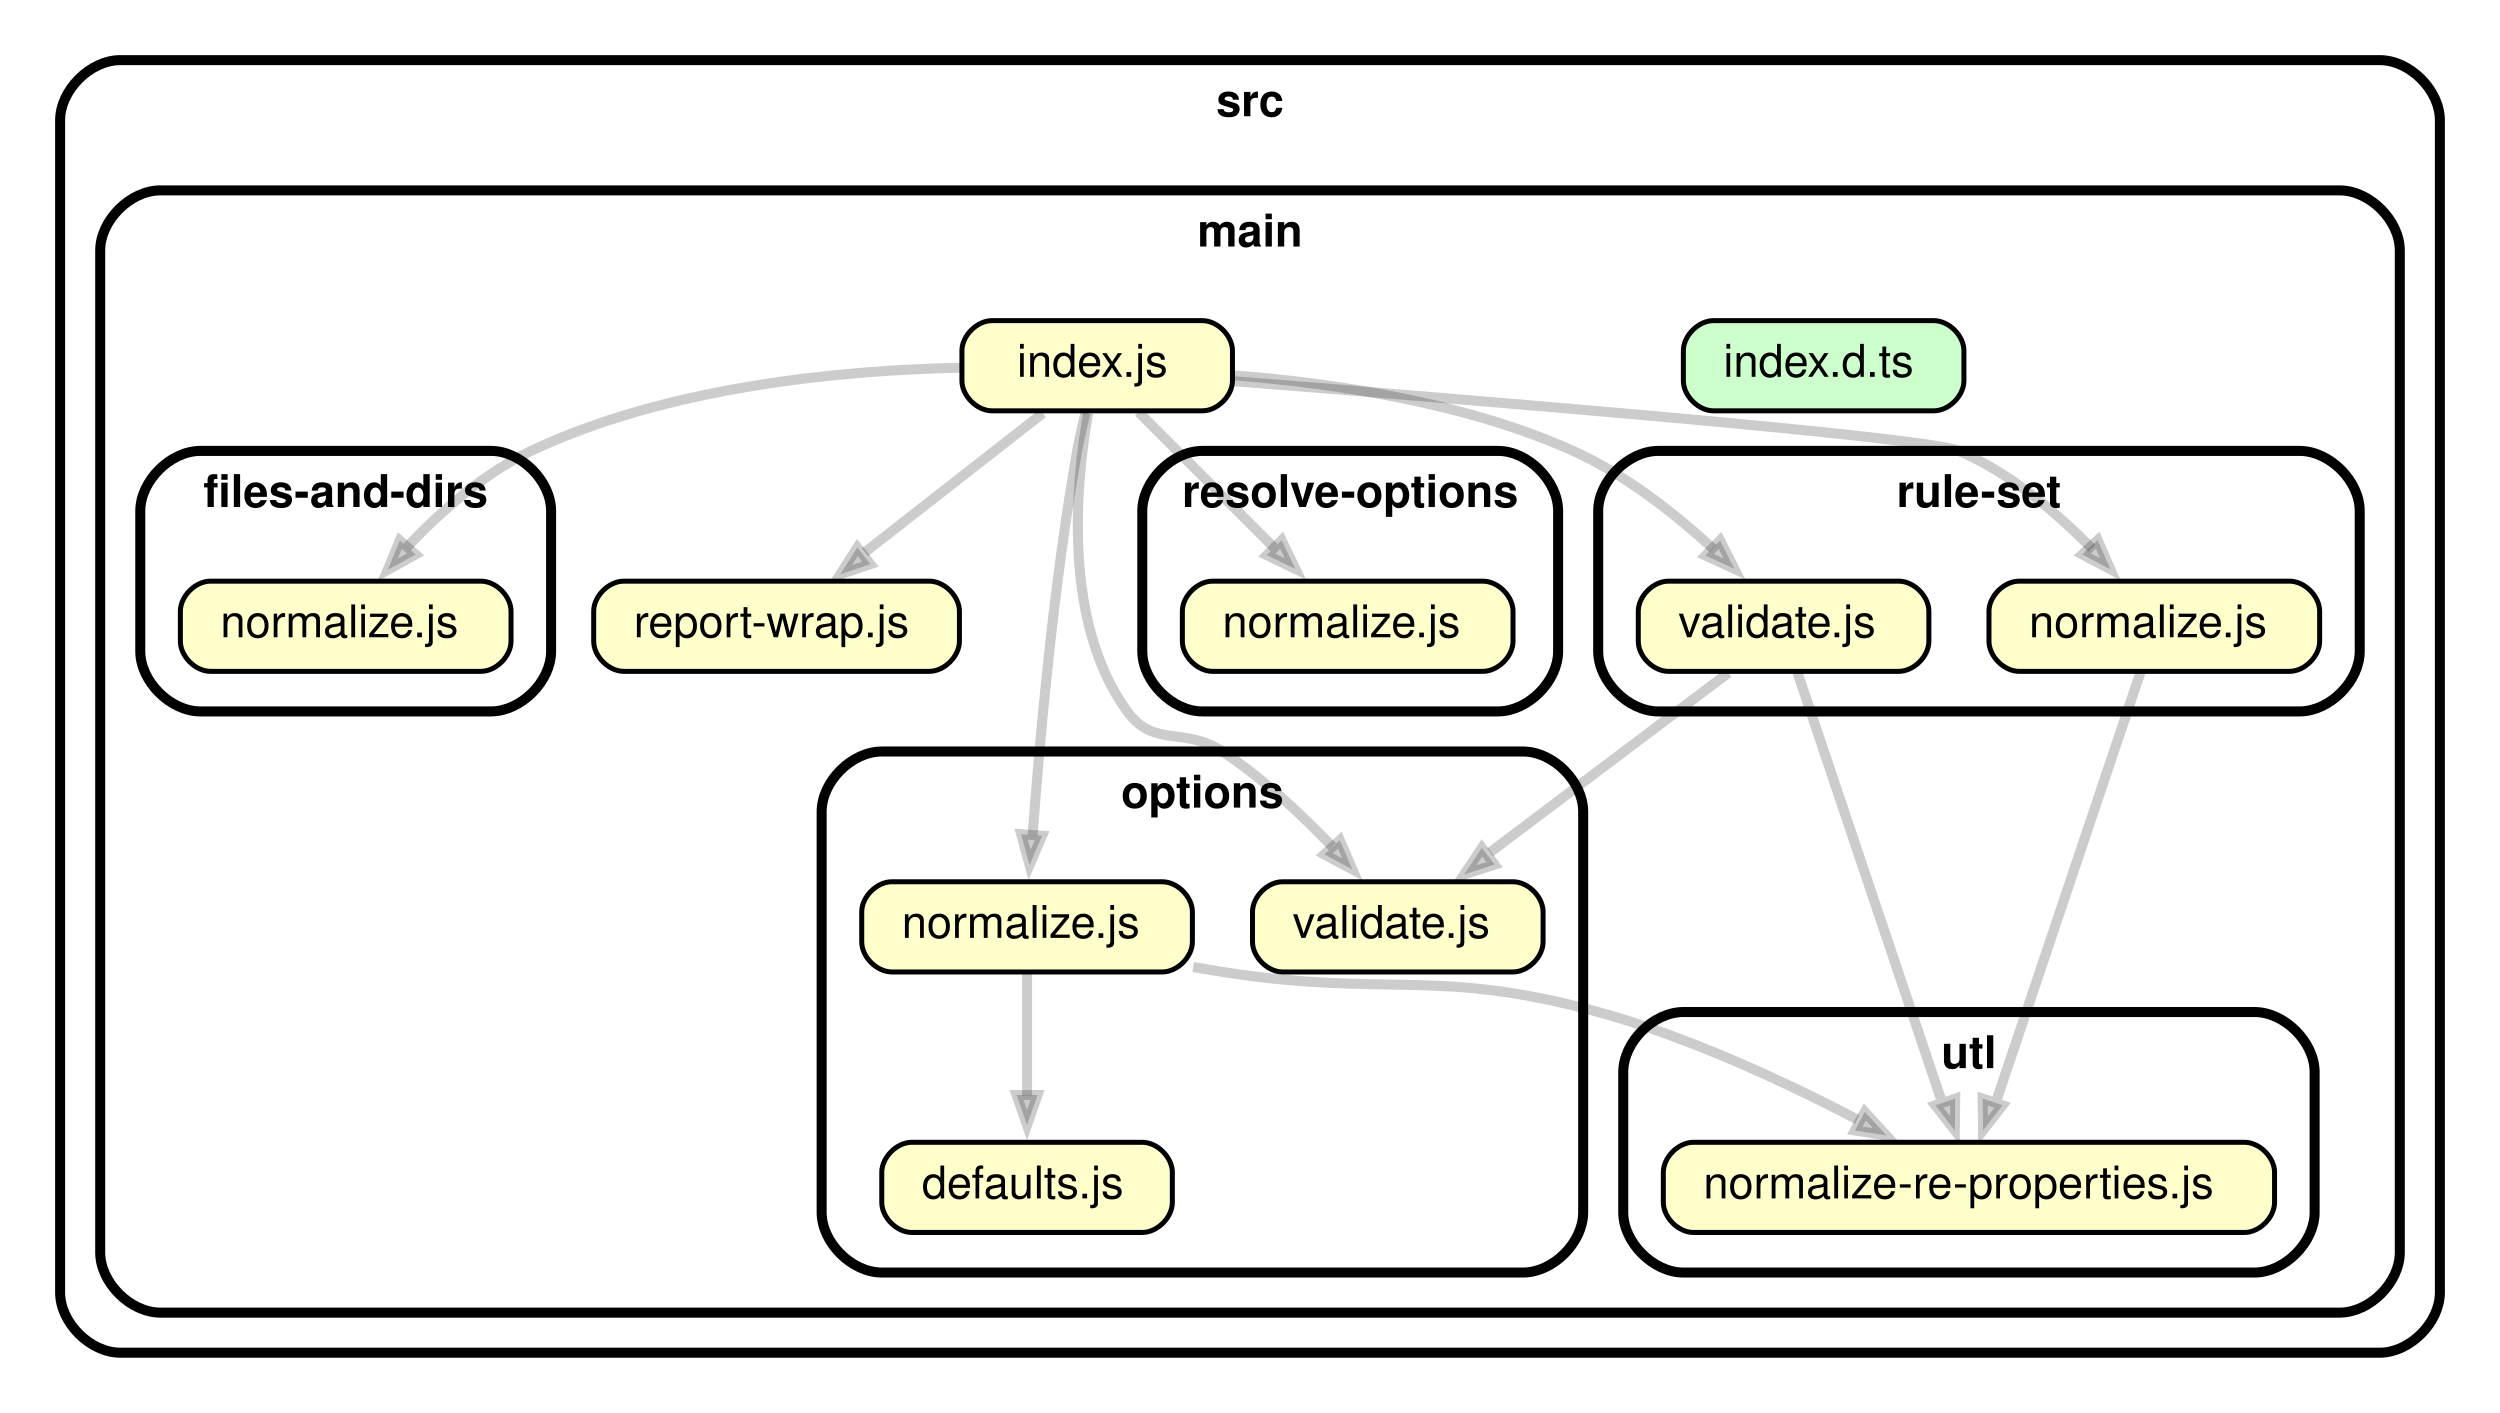
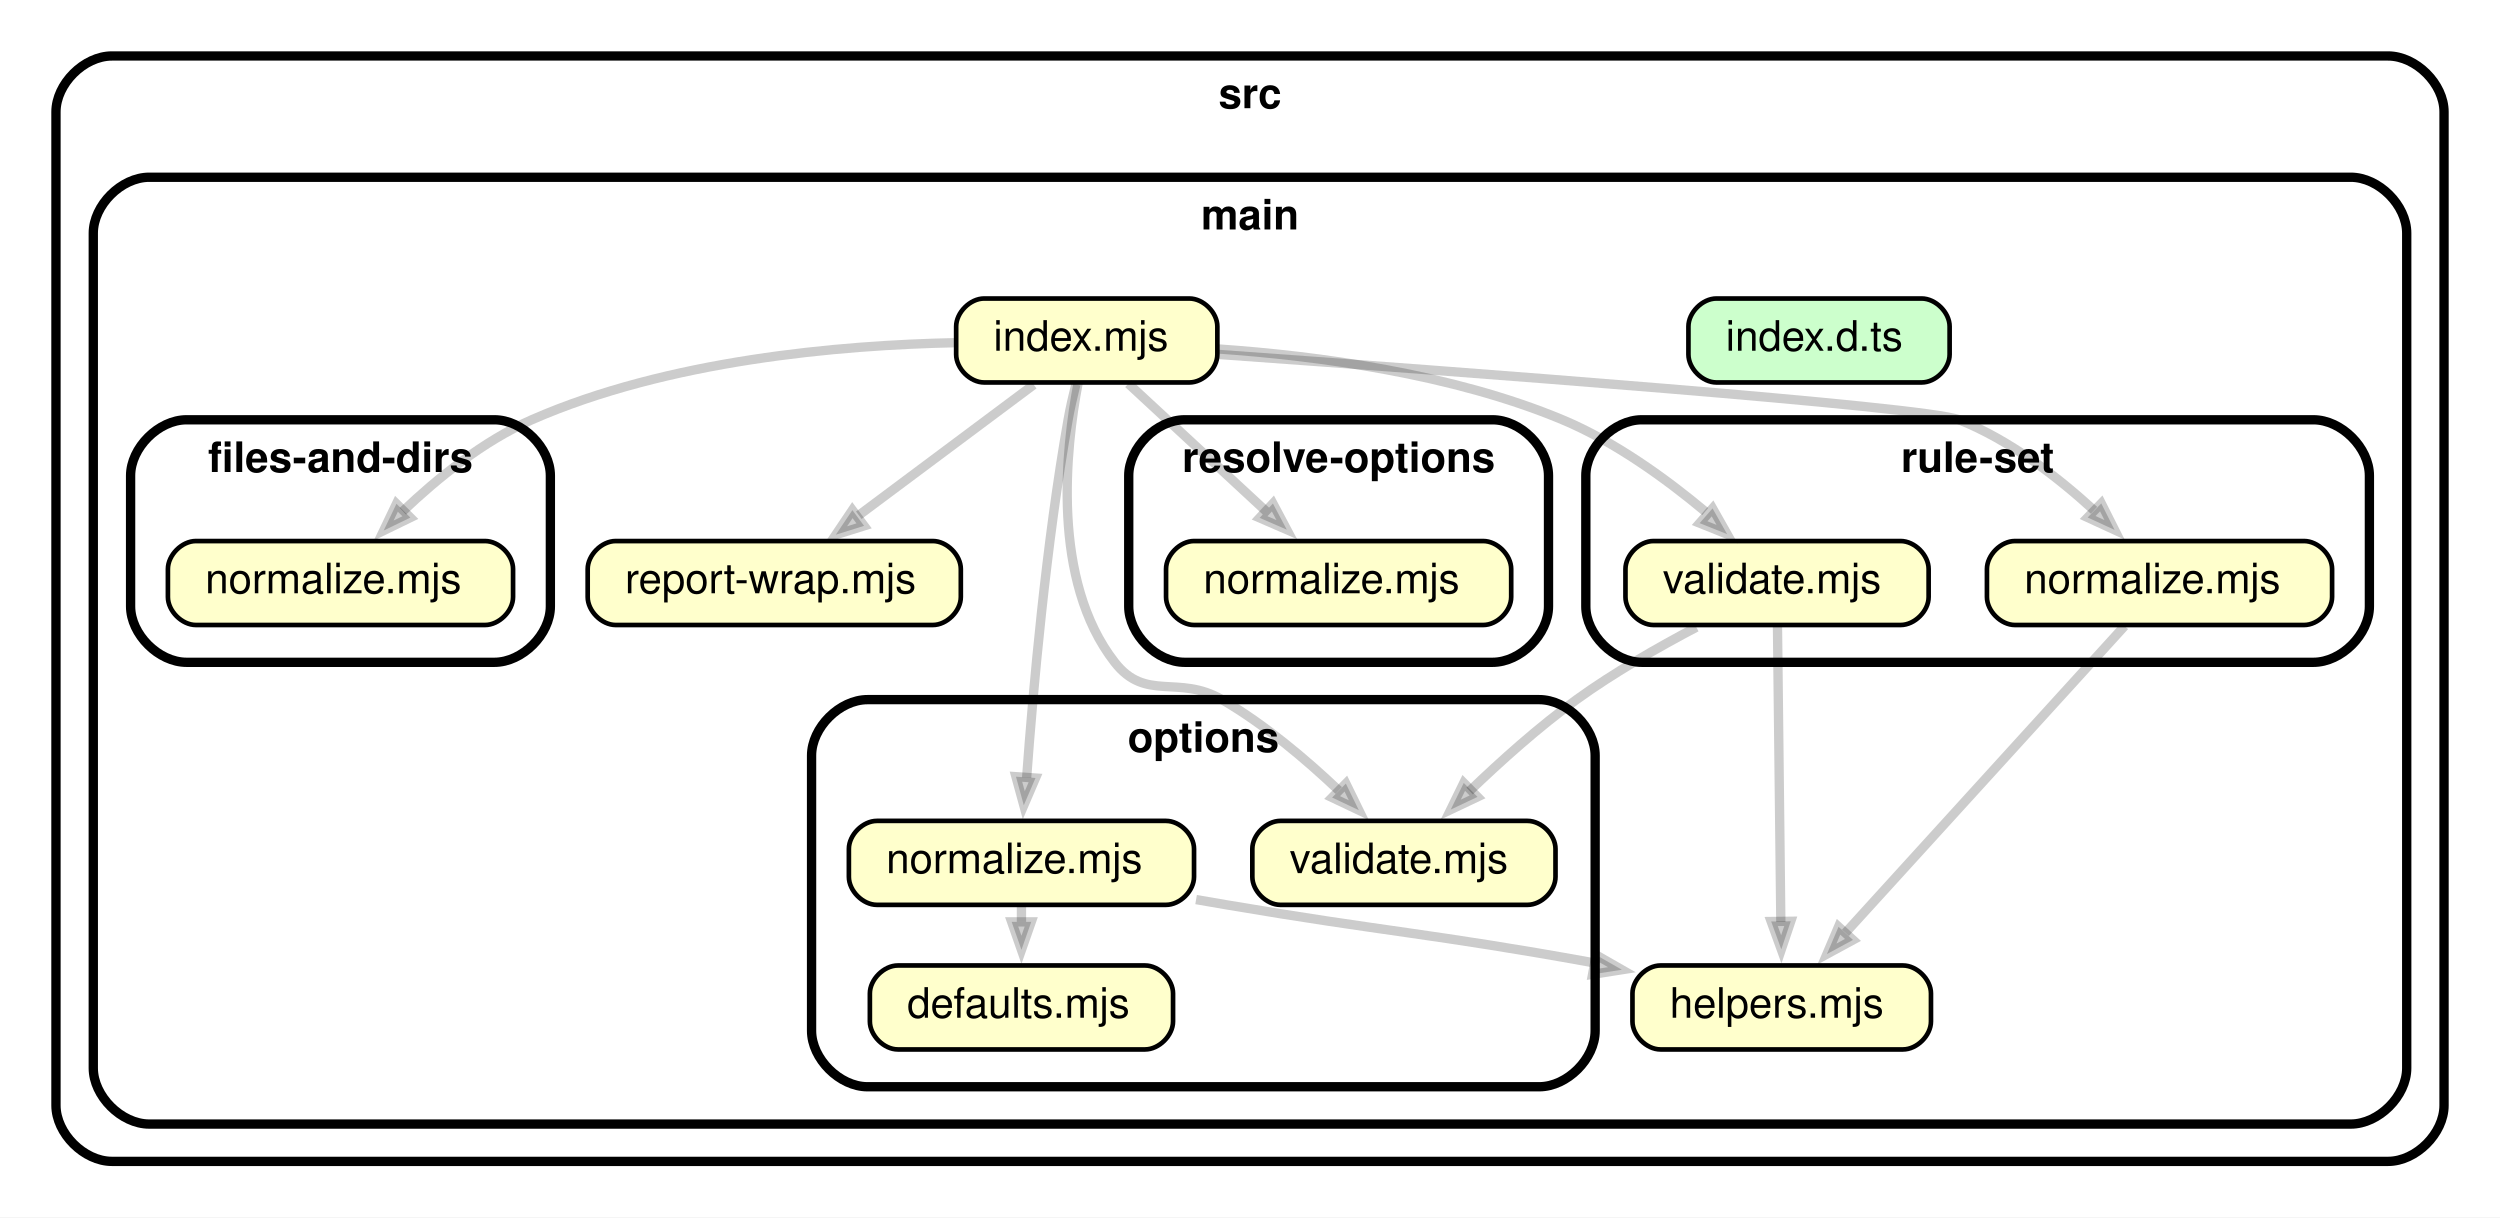
- <svg xmlns="http://www.w3.org/2000/svg" xmlns:xlink="http://www.w3.org/1999/xlink" width="499pt" height="282pt" viewBox="0.00 0.00 499.00 282.00">
-   <g id="graph0" class="graph" transform="scale(1 1) rotate(0) translate(4 278)">
-     <polygon fill="white" stroke="none" points="-4,4 -4,-278 495,-278 495,4 -4,4" />
+ <svg xmlns="http://www.w3.org/2000/svg" xmlns:xlink="http://www.w3.org/1999/xlink" width="536pt" height="261pt" viewBox="0.00 0.00 536.00 261.00">
+   <g id="graph0" class="graph" transform="scale(1 1) rotate(0) translate(4 257)">
+     <polygon fill="white" stroke="none" points="-4,4 -4,-257 532,-257 532,4 -4,4" />
    <g id="clust1" class="cluster">
-       <path fill="#ffffff" stroke="black" stroke-width="2" d="M20,-8C20,-8 471,-8 471,-8 477,-8 483,-14 483,-20 483,-20 483,-254 483,-254 483,-260 477,-266 471,-266 471,-266 20,-266 20,-266 14,-266 8,-260 8,-254 8,-254 8,-20 8,-20 8,-14 14,-8 20,-8" />
-       <text text-anchor="middle" x="245.5" y="-254.8" font-family="Helvetica,sans-Serif" font-weight="bold" font-size="9.00">src</text>
+       <path fill="#ffffff" stroke="black" stroke-width="2" d="M20,-8C20,-8 508,-8 508,-8 514,-8 520,-14 520,-20 520,-20 520,-233 520,-233 520,-239 514,-245 508,-245 508,-245 20,-245 20,-245 14,-245 8,-239 8,-233 8,-233 8,-20 8,-20 8,-14 14,-8 20,-8" />
+       <text text-anchor="middle" x="264" y="-233.8" font-family="Helvetica,sans-Serif" font-weight="bold" font-size="9.00">src</text>
    </g>
    <g id="clust2" class="cluster">
-       <path fill="#ffffff" stroke="black" stroke-width="2" d="M28,-16C28,-16 463,-16 463,-16 469,-16 475,-22 475,-28 475,-28 475,-228 475,-228 475,-234 469,-240 463,-240 463,-240 28,-240 28,-240 22,-240 16,-234 16,-228 16,-228 16,-28 16,-28 16,-22 22,-16 28,-16" />
-       <text text-anchor="middle" x="245.5" y="-228.8" font-family="Helvetica,sans-Serif" font-weight="bold" font-size="9.00">main</text>
+       <path fill="#ffffff" stroke="black" stroke-width="2" d="M28,-16C28,-16 500,-16 500,-16 506,-16 512,-22 512,-28 512,-28 512,-207 512,-207 512,-213 506,-219 500,-219 500,-219 28,-219 28,-219 22,-219 16,-213 16,-207 16,-207 16,-28 16,-28 16,-22 22,-16 28,-16" />
+       <text text-anchor="middle" x="264" y="-207.8" font-family="Helvetica,sans-Serif" font-weight="bold" font-size="9.00">main</text>
    </g>
    <g id="clust3" class="cluster">
-       <path fill="#ffffff" stroke="black" stroke-width="2" d="M36,-136C36,-136 94,-136 94,-136 100,-136 106,-142 106,-148 106,-148 106,-176 106,-176 106,-182 100,-188 94,-188 94,-188 36,-188 36,-188 30,-188 24,-182 24,-176 24,-176 24,-148 24,-148 24,-142 30,-136 36,-136" />
-       <text text-anchor="middle" x="65" y="-176.8" font-family="Helvetica,sans-Serif" font-weight="bold" font-size="9.00">files-and-dirs</text>
+       <path fill="#ffffff" stroke="black" stroke-width="2" d="M36,-115C36,-115 102,-115 102,-115 108,-115 114,-121 114,-127 114,-127 114,-155 114,-155 114,-161 108,-167 102,-167 102,-167 36,-167 36,-167 30,-167 24,-161 24,-155 24,-155 24,-127 24,-127 24,-121 30,-115 36,-115" />
+       <text text-anchor="middle" x="69" y="-155.8" font-family="Helvetica,sans-Serif" font-weight="bold" font-size="9.00">files-and-dirs</text>
    </g>
    <g id="clust4" class="cluster">
-       <path fill="#ffffff" stroke="black" stroke-width="2" d="M172,-24C172,-24 300,-24 300,-24 306,-24 312,-30 312,-36 312,-36 312,-116 312,-116 312,-122 306,-128 300,-128 300,-128 172,-128 172,-128 166,-128 160,-122 160,-116 160,-116 160,-36 160,-36 160,-30 166,-24 172,-24" />
-       <text text-anchor="middle" x="236" y="-116.8" font-family="Helvetica,sans-Serif" font-weight="bold" font-size="9.00">options</text>
+       <path fill="#ffffff" stroke="black" stroke-width="2" d="M182,-24C182,-24 326,-24 326,-24 332,-24 338,-30 338,-36 338,-36 338,-95 338,-95 338,-101 332,-107 326,-107 326,-107 182,-107 182,-107 176,-107 170,-101 170,-95 170,-95 170,-36 170,-36 170,-30 176,-24 182,-24" />
+       <text text-anchor="middle" x="254" y="-95.8" font-family="Helvetica,sans-Serif" font-weight="bold" font-size="9.00">options</text>
    </g>
    <g id="clust5" class="cluster">
-       <path fill="#ffffff" stroke="black" stroke-width="2" d="M236,-136C236,-136 295,-136 295,-136 301,-136 307,-142 307,-148 307,-148 307,-176 307,-176 307,-182 301,-188 295,-188 295,-188 236,-188 236,-188 230,-188 224,-182 224,-176 224,-176 224,-148 224,-148 224,-142 230,-136 236,-136" />
-       <text text-anchor="middle" x="265.5" y="-176.8" font-family="Helvetica,sans-Serif" font-weight="bold" font-size="9.00">resolve-options</text>
+       <path fill="#ffffff" stroke="black" stroke-width="2" d="M250,-115C250,-115 316,-115 316,-115 322,-115 328,-121 328,-127 328,-127 328,-155 328,-155 328,-161 322,-167 316,-167 316,-167 250,-167 250,-167 244,-167 238,-161 238,-155 238,-155 238,-127 238,-127 238,-121 244,-115 250,-115" />
+       <text text-anchor="middle" x="283" y="-155.8" font-family="Helvetica,sans-Serif" font-weight="bold" font-size="9.00">resolve-options</text>
    </g>
    <g id="clust6" class="cluster">
-       <path fill="#ffffff" stroke="black" stroke-width="2" d="M327,-136C327,-136 455,-136 455,-136 461,-136 467,-142 467,-148 467,-148 467,-176 467,-176 467,-182 461,-188 455,-188 455,-188 327,-188 327,-188 321,-188 315,-182 315,-176 315,-176 315,-148 315,-148 315,-142 321,-136 327,-136" />
-       <text text-anchor="middle" x="391" y="-176.8" font-family="Helvetica,sans-Serif" font-weight="bold" font-size="9.00">rule-set</text>
-     </g>
-     <g id="clust7" class="cluster">
-       <path fill="#ffffff" stroke="black" stroke-width="2" d="M332,-24C332,-24 446,-24 446,-24 452,-24 458,-30 458,-36 458,-36 458,-64 458,-64 458,-70 452,-76 446,-76 446,-76 332,-76 332,-76 326,-76 320,-70 320,-64 320,-64 320,-36 320,-36 320,-30 326,-24 332,-24" />
-       <text text-anchor="middle" x="389" y="-64.8" font-family="Helvetica,sans-Serif" font-weight="bold" font-size="9.00">utl</text>
+       <path fill="#ffffff" stroke="black" stroke-width="2" d="M348,-115C348,-115 492,-115 492,-115 498,-115 504,-121 504,-127 504,-127 504,-155 504,-155 504,-161 498,-167 492,-167 492,-167 348,-167 348,-167 342,-167 336,-161 336,-155 336,-155 336,-127 336,-127 336,-121 342,-115 348,-115" />
+       <text text-anchor="middle" x="420" y="-155.8" font-family="Helvetica,sans-Serif" font-weight="bold" font-size="9.00">rule-set</text>
    </g>
    <g id="node1" class="node">
      <g id="a_node1">
-         <a xlink:href="src/main/files-and-dirs/normalize.js" xlink:title="normalize.js">
-           <path fill="#ffffcc" stroke="black" d="M92,-162C92,-162 38,-162 38,-162 35,-162 32,-159 32,-156 32,-156 32,-150 32,-150 32,-147 35,-144 38,-144 38,-144 92,-144 92,-144 95,-144 98,-147 98,-150 98,-150 98,-156 98,-156 98,-159 95,-162 92,-162" />
-           <text text-anchor="start" x="40" y="-150.8" font-family="Helvetica,sans-Serif" font-size="9.00">normalize.js</text>
+         <a xlink:href="src/main/files-and-dirs/normalize.mjs" xlink:title="normalize.mjs">
+           <path fill="#ffffcc" stroke="black" d="M100,-141C100,-141 38,-141 38,-141 35,-141 32,-138 32,-135 32,-135 32,-129 32,-129 32,-126 35,-123 38,-123 38,-123 100,-123 100,-123 103,-123 106,-126 106,-129 106,-129 106,-135 106,-135 106,-138 103,-141 100,-141" />
+           <text text-anchor="start" x="40" y="-129.8" font-family="Helvetica,sans-Serif" font-size="9.00">normalize.mjs</text>
        </a>
      </g>
    </g>
    <g id="node2" class="node">
      <g id="a_node2">
-         <a xlink:href="src/main/index.d.ts" xlink:title="index.d.ts">
-           <path fill="#ccffcc" stroke="black" d="M382,-214C382,-214 338,-214 338,-214 335,-214 332,-211 332,-208 332,-208 332,-202 332,-202 332,-199 335,-196 338,-196 338,-196 382,-196 382,-196 385,-196 388,-199 388,-202 388,-202 388,-208 388,-208 388,-211 385,-214 382,-214" />
-           <text text-anchor="start" x="340" y="-202.8" font-family="Helvetica,sans-Serif" font-size="9.00">index.d.ts</text>
+         <a xlink:href="src/main/helpers.mjs" xlink:title="helpers.mjs">
+           <path fill="#ffffcc" stroke="black" d="M404,-50C404,-50 352,-50 352,-50 349,-50 346,-47 346,-44 346,-44 346,-38 346,-38 346,-35 349,-32 352,-32 352,-32 404,-32 404,-32 407,-32 410,-35 410,-38 410,-38 410,-44 410,-44 410,-47 407,-50 404,-50" />
+           <text text-anchor="start" x="354" y="-38.8" font-family="Helvetica,sans-Serif" font-size="9.00">helpers.mjs</text>
        </a>
      </g>
    </g>
    <g id="node3" class="node">
      <g id="a_node3">
-         <a xlink:href="src/main/index.js" xlink:title="index.js">
-           <path fill="#ffffcc" stroke="black" d="M236,-214C236,-214 194,-214 194,-214 191,-214 188,-211 188,-208 188,-208 188,-202 188,-202 188,-199 191,-196 194,-196 194,-196 236,-196 236,-196 239,-196 242,-199 242,-202 242,-202 242,-208 242,-208 242,-211 239,-214 236,-214" />
-           <text text-anchor="start" x="199" y="-202.8" font-family="Helvetica,sans-Serif" font-size="9.00">index.js</text>
+         <a xlink:href="src/main/index.d.ts" xlink:title="index.d.ts">
+           <path fill="#ccffcc" stroke="black" d="M408,-193C408,-193 364,-193 364,-193 361,-193 358,-190 358,-187 358,-187 358,-181 358,-181 358,-178 361,-175 364,-175 364,-175 408,-175 408,-175 411,-175 414,-178 414,-181 414,-181 414,-187 414,-187 414,-190 411,-193 408,-193" />
+           <text text-anchor="start" x="366" y="-181.8" font-family="Helvetica,sans-Serif" font-size="9.00">index.d.ts</text>
+         </a>
+       </g>
+     </g>
+     <g id="node4" class="node">
+       <g id="a_node4">
+         <a xlink:href="src/main/index.mjs" xlink:title="index.mjs">
+           <path fill="#ffffcc" stroke="black" d="M251,-193C251,-193 207,-193 207,-193 204,-193 201,-190 201,-187 201,-187 201,-181 201,-181 201,-178 204,-175 207,-175 207,-175 251,-175 251,-175 254,-175 257,-178 257,-181 257,-181 257,-187 257,-187 257,-190 254,-193 251,-193" />
+           <text text-anchor="start" x="209" y="-181.8" font-family="Helvetica,sans-Serif" font-size="9.00">index.mjs</text>
        </a>
      </g>
    </g>
    <g id="edge1" class="edge">
-       <path fill="none" stroke="#000000" stroke-width="2" stroke-opacity="0.2" d="M187.68,-204.6C163.96,-204.11 129.22,-200.88 102,-188 92.54,-183.52 83.82,-175.77 77.22,-168.8" />
-       <polygon fill="#000000" fill-opacity="0.2" stroke="#000000" stroke-width="2" stroke-opacity="0.2" points="78.94,-167.33 73.38,-164.24 75.8,-170.12 78.94,-167.33" />
+       <path fill="none" stroke="#000000" stroke-width="2" stroke-opacity="0.2" d="M200.9,-183.53C176.01,-183.02 139.21,-179.8 110,-167 99.62,-162.45 89.79,-154.47 82.36,-147.39" />
+       <polygon fill="#000000" fill-opacity="0.2" stroke="#000000" stroke-width="2" stroke-opacity="0.2" points="83.98,-146.03 78.26,-143.25 81,-148.99 83.98,-146.03" />
    </g>
-     <g id="node4" class="node">
-       <g id="a_node4">
-         <a xlink:href="src/main/options/normalize.js" xlink:title="normalize.js">
-           <path fill="#ffffcc" stroke="black" d="M228,-102C228,-102 174,-102 174,-102 171,-102 168,-99 168,-96 168,-96 168,-90 168,-90 168,-87 171,-84 174,-84 174,-84 228,-84 228,-84 231,-84 234,-87 234,-90 234,-90 234,-96 234,-96 234,-99 231,-102 228,-102" />
-           <text text-anchor="start" x="176" y="-90.8" font-family="Helvetica,sans-Serif" font-size="9.00">normalize.js</text>
+     <g id="node5" class="node">
+       <g id="a_node5">
+         <a xlink:href="src/main/options/normalize.mjs" xlink:title="normalize.mjs">
+           <path fill="#ffffcc" stroke="black" d="M246,-81C246,-81 184,-81 184,-81 181,-81 178,-78 178,-75 178,-75 178,-69 178,-69 178,-66 181,-63 184,-63 184,-63 246,-63 246,-63 249,-63 252,-66 252,-69 252,-69 252,-75 252,-75 252,-78 249,-81 246,-81" />
+           <text text-anchor="start" x="186" y="-69.8" font-family="Helvetica,sans-Serif" font-size="9.00">normalize.mjs</text>
        </a>
      </g>
    </g>
    <g id="edge2" class="edge">
-       <path fill="none" stroke="#000000" stroke-width="2" stroke-opacity="0.2" d="M212.66,-195.58C212.05,-193.15 211.44,-190.48 211,-188 206.29,-161.43 203.5,-130.21 202.11,-111.27" />
-       <polygon fill="#000000" fill-opacity="0.2" stroke="#000000" stroke-width="2" stroke-opacity="0.2" points="204.01,-111.19 201.5,-105.35 199.82,-111.48 204.01,-111.19" />
+       <path fill="none" stroke="#000000" stroke-width="2" stroke-opacity="0.2" d="M226.66,-174.58C226.05,-172.15 225.44,-169.48 225,-167 220.29,-140.43 217.5,-109.21 216.11,-90.27" />
+       <polygon fill="#000000" fill-opacity="0.2" stroke="#000000" stroke-width="2" stroke-opacity="0.2" points="218.01,-90.19 215.5,-84.35 213.82,-90.48 218.01,-90.19" />
    </g>
-     <g id="node5" class="node">
-       <g id="a_node5">
-         <a xlink:href="src/main/options/validate.js" xlink:title="validate.js">
-           <path fill="#ffffcc" stroke="black" d="M298,-102C298,-102 252,-102 252,-102 249,-102 246,-99 246,-96 246,-96 246,-90 246,-90 246,-87 249,-84 252,-84 252,-84 298,-84 298,-84 301,-84 304,-87 304,-90 304,-90 304,-96 304,-96 304,-99 301,-102 298,-102" />
-           <text text-anchor="start" x="254" y="-90.8" font-family="Helvetica,sans-Serif" font-size="9.00">validate.js</text>
+     <g id="node6" class="node">
+       <g id="a_node6">
+         <a xlink:href="src/main/options/validate.mjs" xlink:title="validate.mjs">
+           <path fill="#ffffcc" stroke="black" d="M323.5,-81C323.5,-81 270.5,-81 270.5,-81 267.5,-81 264.5,-78 264.5,-75 264.5,-75 264.5,-69 264.5,-69 264.5,-66 267.5,-63 270.5,-63 270.5,-63 323.5,-63 323.5,-63 326.5,-63 329.5,-66 329.5,-69 329.5,-69 329.5,-75 329.5,-75 329.5,-78 326.5,-81 323.5,-81" />
+           <text text-anchor="start" x="272.5" y="-69.8" font-family="Helvetica,sans-Serif" font-size="9.00">validate.mjs</text>
        </a>
      </g>
    </g>
    <g id="edge3" class="edge">
-       <path fill="none" stroke="#000000" stroke-width="2" stroke-opacity="0.2" d="M213.19,-195.52C210.73,-181.64 208.01,-153.81 221,-136 226.4,-128.6 232.36,-133.06 240,-128 247.99,-122.71 255.75,-115.46 261.93,-109.01" />
-       <polygon fill="#000000" fill-opacity="0.2" stroke="#000000" stroke-width="2" stroke-opacity="0.2" points="263.43,-110.3 265.94,-104.46 260.33,-107.46 263.43,-110.3" />
+       <path fill="none" stroke="#000000" stroke-width="2" stroke-opacity="0.2" d="M227.15,-174.88C224.49,-161.01 221.3,-132.57 235,-115 241.65,-106.46 248.64,-112.43 258,-107 267.09,-101.72 276.02,-94.17 283.03,-87.52" />
+       <polygon fill="#000000" fill-opacity="0.2" stroke="#000000" stroke-width="2" stroke-opacity="0.2" points="284.55,-89 287.34,-83.29 281.6,-86.01 284.55,-89" />
    </g>
-     <g id="node6" class="node">
-       <g id="a_node6">
-         <a xlink:href="src/main/report-wrap.js" xlink:title="report-wrap.js">
-           <path fill="#ffffcc" stroke="black" d="M181.5,-162C181.5,-162 120.5,-162 120.5,-162 117.5,-162 114.5,-159 114.5,-156 114.5,-156 114.5,-150 114.5,-150 114.5,-147 117.5,-144 120.5,-144 120.5,-144 181.5,-144 181.5,-144 184.5,-144 187.5,-147 187.5,-150 187.5,-150 187.5,-156 187.5,-156 187.5,-159 184.5,-162 181.5,-162" />
-           <text text-anchor="start" x="122.5" y="-150.8" font-family="Helvetica,sans-Serif" font-size="9.00">report-wrap.js</text>
+     <g id="node7" class="node">
+       <g id="a_node7">
+         <a xlink:href="src/main/report-wrap.mjs" xlink:title="report-wrap.mjs">
+           <path fill="#ffffcc" stroke="black" d="M196,-141C196,-141 128,-141 128,-141 125,-141 122,-138 122,-135 122,-135 122,-129 122,-129 122,-126 125,-123 128,-123 128,-123 196,-123 196,-123 199,-123 202,-126 202,-129 202,-129 202,-135 202,-135 202,-138 199,-141 196,-141" />
+           <text text-anchor="start" x="130" y="-129.8" font-family="Helvetica,sans-Serif" font-size="9.00">report-wrap.mjs</text>
        </a>
      </g>
    </g>
    <g id="edge4" class="edge">
-       <path fill="none" stroke="#000000" stroke-width="2" stroke-opacity="0.2" d="M204.14,-195.52C194.43,-187.93 180.01,-176.67 168.65,-167.79" />
-       <polygon fill="#000000" fill-opacity="0.2" stroke="#000000" stroke-width="2" stroke-opacity="0.2" points="169.72,-165.4 163.7,-163.36 167.13,-168.71 169.72,-165.4" />
+       <path fill="none" stroke="#000000" stroke-width="2" stroke-opacity="0.2" d="M217.63,-174.52C207.37,-166.86 192.09,-155.45 180.13,-146.53" />
+       <polygon fill="#000000" fill-opacity="0.2" stroke="#000000" stroke-width="2" stroke-opacity="0.2" points="181.26,-144.26 175.2,-142.36 178.75,-147.63 181.26,-144.26" />
    </g>
-     <g id="node7" class="node">
-       <g id="a_node7">
-         <a xlink:href="src/main/resolve-options/normalize.js" xlink:title="normalize.js">
-           <path fill="#ffffcc" stroke="black" d="M292,-162C292,-162 238,-162 238,-162 235,-162 232,-159 232,-156 232,-156 232,-150 232,-150 232,-147 235,-144 238,-144 238,-144 292,-144 292,-144 295,-144 298,-147 298,-150 298,-150 298,-156 298,-156 298,-159 295,-162 292,-162" />
-           <text text-anchor="start" x="240" y="-150.8" font-family="Helvetica,sans-Serif" font-size="9.00">normalize.js</text>
+     <g id="node8" class="node">
+       <g id="a_node8">
+         <a xlink:href="src/main/resolve-options/normalize.mjs" xlink:title="normalize.mjs">
+           <path fill="#ffffcc" stroke="black" d="M314,-141C314,-141 252,-141 252,-141 249,-141 246,-138 246,-135 246,-135 246,-129 246,-129 246,-126 249,-123 252,-123 252,-123 314,-123 314,-123 317,-123 320,-126 320,-129 320,-129 320,-135 320,-135 320,-138 317,-141 314,-141" />
+           <text text-anchor="start" x="254" y="-129.8" font-family="Helvetica,sans-Serif" font-size="9.00">normalize.mjs</text>
        </a>
      </g>
    </g>
    <g id="edge5" class="edge">
-       <path fill="none" stroke="#000000" stroke-width="2" stroke-opacity="0.2" d="M223.26,-195.74C230.59,-188.41 241.49,-177.51 250.32,-168.68" />
-       <polygon fill="#000000" fill-opacity="0.2" stroke="#000000" stroke-width="2" stroke-opacity="0.2" points="251.81,-170.16 254.56,-164.44 248.84,-167.19 251.81,-170.16" />
+       <path fill="none" stroke="#000000" stroke-width="2" stroke-opacity="0.2" d="M237.92,-174.74C245.92,-167.33 257.85,-156.29 267.42,-147.42" />
+       <polygon fill="#000000" fill-opacity="0.2" stroke="#000000" stroke-width="2" stroke-opacity="0.2" points="268.91,-149.05 271.89,-143.44 266.06,-145.97 268.91,-149.05" />
    </g>
-     <g id="node8" class="node">
-       <g id="a_node8">
-         <a xlink:href="src/main/rule-set/normalize.js" xlink:title="normalize.js">
-           <path fill="#ffffcc" stroke="black" d="M453,-162C453,-162 399,-162 399,-162 396,-162 393,-159 393,-156 393,-156 393,-150 393,-150 393,-147 396,-144 399,-144 399,-144 453,-144 453,-144 456,-144 459,-147 459,-150 459,-150 459,-156 459,-156 459,-159 456,-162 453,-162" />
-           <text text-anchor="start" x="401" y="-150.8" font-family="Helvetica,sans-Serif" font-size="9.00">normalize.js</text>
+     <g id="node9" class="node">
+       <g id="a_node9">
+         <a xlink:href="src/main/rule-set/normalize.mjs" xlink:title="normalize.mjs">
+           <path fill="#ffffcc" stroke="black" d="M490,-141C490,-141 428,-141 428,-141 425,-141 422,-138 422,-135 422,-135 422,-129 422,-129 422,-126 425,-123 428,-123 428,-123 490,-123 490,-123 493,-123 496,-126 496,-129 496,-129 496,-135 496,-135 496,-138 493,-141 490,-141" />
+           <text text-anchor="start" x="430" y="-129.8" font-family="Helvetica,sans-Serif" font-size="9.00">normalize.mjs</text>
        </a>
      </g>
    </g>
    <g id="edge6" class="edge">
-       <path fill="none" stroke="#000000" stroke-width="2" stroke-opacity="0.2" d="M242.47,-201.89C289.36,-198.22 380.47,-190.8 387,-188 397.11,-183.67 406.48,-175.69 413.5,-168.56" />
-       <polygon fill="#000000" fill-opacity="0.2" stroke="#000000" stroke-width="2" stroke-opacity="0.2" points="414.69,-170.2 417.23,-164.37 411.61,-167.34 414.69,-170.2" />
+       <path fill="none" stroke="#000000" stroke-width="2" stroke-opacity="0.2" d="M257.25,-181.01C307.71,-177.4 408.75,-169.87 416,-167 426.84,-162.71 437.15,-154.74 444.96,-147.59" />
+       <polygon fill="#000000" fill-opacity="0.2" stroke="#000000" stroke-width="2" stroke-opacity="0.2" points="446.51,-149.07 449.37,-143.39 443.59,-146.05 446.51,-149.07" />
    </g>
-     <g id="node9" class="node">
-       <g id="a_node9">
-         <a xlink:href="src/main/rule-set/validate.js" xlink:title="validate.js">
-           <path fill="#ffffcc" stroke="black" d="M375,-162C375,-162 329,-162 329,-162 326,-162 323,-159 323,-156 323,-156 323,-150 323,-150 323,-147 326,-144 329,-144 329,-144 375,-144 375,-144 378,-144 381,-147 381,-150 381,-150 381,-156 381,-156 381,-159 378,-162 375,-162" />
-           <text text-anchor="start" x="331" y="-150.8" font-family="Helvetica,sans-Serif" font-size="9.00">validate.js</text>
+     <g id="node10" class="node">
+       <g id="a_node10">
+         <a xlink:href="src/main/rule-set/validate.mjs" xlink:title="validate.mjs">
+           <path fill="#ffffcc" stroke="black" d="M403.5,-141C403.5,-141 350.5,-141 350.5,-141 347.5,-141 344.5,-138 344.5,-135 344.5,-135 344.5,-129 344.5,-129 344.5,-126 347.5,-123 350.5,-123 350.5,-123 403.5,-123 403.5,-123 406.5,-123 409.5,-126 409.5,-129 409.5,-129 409.5,-135 409.5,-135 409.5,-138 406.5,-141 403.5,-141" />
+           <text text-anchor="start" x="352.5" y="-129.8" font-family="Helvetica,sans-Serif" font-size="9.00">validate.mjs</text>
        </a>
      </g>
    </g>
    <g id="edge7" class="edge">
-       <path fill="none" stroke="#000000" stroke-width="2" stroke-opacity="0.2" d="M242.27,-203.08C261.87,-201.56 288.5,-197.7 310,-188 320.35,-183.33 330.29,-175.49 337.91,-168.51" />
-       <polygon fill="#000000" fill-opacity="0.2" stroke="#000000" stroke-width="2" stroke-opacity="0.2" points="339.32,-170.13 342.19,-164.45 336.41,-167.1 339.32,-170.13" />
+       <path fill="none" stroke="#000000" stroke-width="2" stroke-opacity="0.2" d="M257.25,-182.18C278.3,-180.72 307.35,-176.89 331,-167 342.2,-162.32 353.19,-154.36 361.61,-147.32" />
+       <polygon fill="#000000" fill-opacity="0.2" stroke="#000000" stroke-width="2" stroke-opacity="0.2" points="363.17,-148 366.3,-142.47 360.4,-144.84 363.17,-148" />
    </g>
-     <g id="node10" class="node">
-       <g id="a_node10">
-         <a xlink:href="src/main/options/defaults.js" xlink:title="defaults.js">
-           <path fill="#ffffcc" stroke="black" d="M224,-50C224,-50 178,-50 178,-50 175,-50 172,-47 172,-44 172,-44 172,-38 172,-38 172,-35 175,-32 178,-32 178,-32 224,-32 224,-32 227,-32 230,-35 230,-38 230,-38 230,-44 230,-44 230,-47 227,-50 224,-50" />
-           <text text-anchor="start" x="180" y="-38.8" font-family="Helvetica,sans-Serif" font-size="9.00">defaults.js</text>
+     <g id="edge8" class="edge">
+       <path fill="none" stroke="#000000" stroke-width="2" stroke-opacity="0.2" d="M252.44,-64.13C254.66,-63.75 256.86,-63.36 259,-63 292.68,-57.27 303.19,-56.83 337.1,-50.68" />
+       <polygon fill="#000000" fill-opacity="0.2" stroke="#000000" stroke-width="2" stroke-opacity="0.2" points="338.22,-52.24 343.73,-49.09 337.45,-48.11 338.22,-52.24" />
+     </g>
+     <g id="node11" class="node">
+       <g id="a_node11">
+         <a xlink:href="src/main/options/defaults.mjs" xlink:title="defaults.mjs">
+           <path fill="#ffffcc" stroke="black" d="M241.5,-50C241.5,-50 188.5,-50 188.5,-50 185.5,-50 182.5,-47 182.5,-44 182.5,-44 182.5,-38 182.5,-38 182.5,-35 185.5,-32 188.5,-32 188.5,-32 241.5,-32 241.5,-32 244.5,-32 247.5,-35 247.5,-38 247.5,-38 247.5,-44 247.5,-44 247.5,-47 244.5,-50 241.5,-50" />
+           <text text-anchor="start" x="190.5" y="-38.8" font-family="Helvetica,sans-Serif" font-size="9.00">defaults.mjs</text>
        </a>
      </g>
    </g>
    <g id="edge9" class="edge">
-       <path fill="none" stroke="#000000" stroke-width="2" stroke-opacity="0.2" d="M201,-83.74C201,-77.12 201,-67.61 201,-59.33" />
-       <polygon fill="#000000" fill-opacity="0.2" stroke="#000000" stroke-width="2" stroke-opacity="0.2" points="203.1,-59.44 201,-53.44 198.9,-59.44 203.1,-59.44" />
-     </g>
-     <g id="node11" class="node">
-       <g id="a_node11">
-         <a xlink:href="src/main/utl/normalize-re-properties.js" xlink:title="normalize-re-properties.js">
-           <path fill="#ffffcc" stroke="black" d="M444,-50C444,-50 334,-50 334,-50 331,-50 328,-47 328,-44 328,-44 328,-38 328,-38 328,-35 331,-32 334,-32 334,-32 444,-32 444,-32 447,-32 450,-35 450,-38 450,-38 450,-44 450,-44 450,-47 447,-50 444,-50" />
-           <text text-anchor="start" x="336" y="-38.8" font-family="Helvetica,sans-Serif" font-size="9.00">normalize-re-properties.js</text>
-         </a>
-       </g>
-     </g>
-     <g id="edge8" class="edge">
-       <path fill="none" stroke="#000000" stroke-width="2" stroke-opacity="0.2" d="M234.15,-84.97C236.13,-84.63 238.09,-84.3 240,-84 273.12,-78.85 282.68,-84.89 315,-76 333.12,-71.02 352.37,-62.04 366.7,-54.56" />
-       <polygon fill="#000000" fill-opacity="0.2" stroke="#000000" stroke-width="2" stroke-opacity="0.2" points="368.22,-56.06 372.51,-51.38 366.23,-52.36 368.22,-56.06" />
+       <path fill="none" stroke="#000000" stroke-width="2" stroke-opacity="0.2" d="M215,-62.77C215,-61.67 215,-60.52 215,-59.35" />
+       <polygon fill="#000000" fill-opacity="0.2" stroke="#000000" stroke-width="2" stroke-opacity="0.2" points="217.1,-59.35 215,-53.35 212.9,-59.35 217.1,-59.35" />
    </g>
    <g id="edge10" class="edge">
-       <path fill="none" stroke="#000000" stroke-width="2" stroke-opacity="0.2" d="M423.22,-143.73C417.17,-125.74 402.69,-82.71 394.64,-58.78" />
-       <polygon fill="#000000" fill-opacity="0.2" stroke="#000000" stroke-width="2" stroke-opacity="0.2" points="395.72,-57.38 391.81,-52.36 391.74,-58.72 395.72,-57.38" />
+       <path fill="none" stroke="#000000" stroke-width="2" stroke-opacity="0.2" d="M451.52,-122.79C437.91,-107.83 408.89,-75.95 391.66,-57.01" />
+       <polygon fill="#000000" fill-opacity="0.2" stroke="#000000" stroke-width="2" stroke-opacity="0.2" points="393.28,-55.48 387.69,-52.45 390.18,-58.3 393.28,-55.48" />
    </g>
    <g id="edge11" class="edge">
-       <path fill="none" stroke="#000000" stroke-width="2" stroke-opacity="0.2" d="M340.97,-143.69C328.57,-134.35 308.26,-119.05 293.44,-107.89" />
-       <polygon fill="#000000" fill-opacity="0.2" stroke="#000000" stroke-width="2" stroke-opacity="0.2" points="294.32,-105.42 288.26,-103.48 291.79,-108.77 294.32,-105.42" />
+       <path fill="none" stroke="#000000" stroke-width="2" stroke-opacity="0.2" d="M377.09,-122.79C377.25,-108.42 377.59,-78.45 377.81,-59.32" />
+       <polygon fill="#000000" fill-opacity="0.2" stroke="#000000" stroke-width="2" stroke-opacity="0.2" points="379.94,-59.48 377.91,-53.45 375.74,-59.43 379.94,-59.48" />
    </g>
    <g id="edge12" class="edge">
-       <path fill="none" stroke="#000000" stroke-width="2" stroke-opacity="0.2" d="M354.78,-143.73C360.83,-125.74 375.31,-82.71 383.36,-58.78" />
-       <polygon fill="#000000" fill-opacity="0.2" stroke="#000000" stroke-width="2" stroke-opacity="0.2" points="386.26,-58.72 386.19,-52.36 382.28,-57.38 386.26,-58.72" />
+       <path fill="none" stroke="#000000" stroke-width="2" stroke-opacity="0.2" d="M359.7,-122.53C351.62,-118.28 342.04,-112.81 334,-107 325.94,-101.17 317.72,-93.79 311.08,-87.4" />
+       <polygon fill="#000000" fill-opacity="0.2" stroke="#000000" stroke-width="2" stroke-opacity="0.2" points="312.78,-86.15 307.04,-83.43 309.83,-89.14 312.78,-86.15" />
    </g>
  </g>
</svg>
